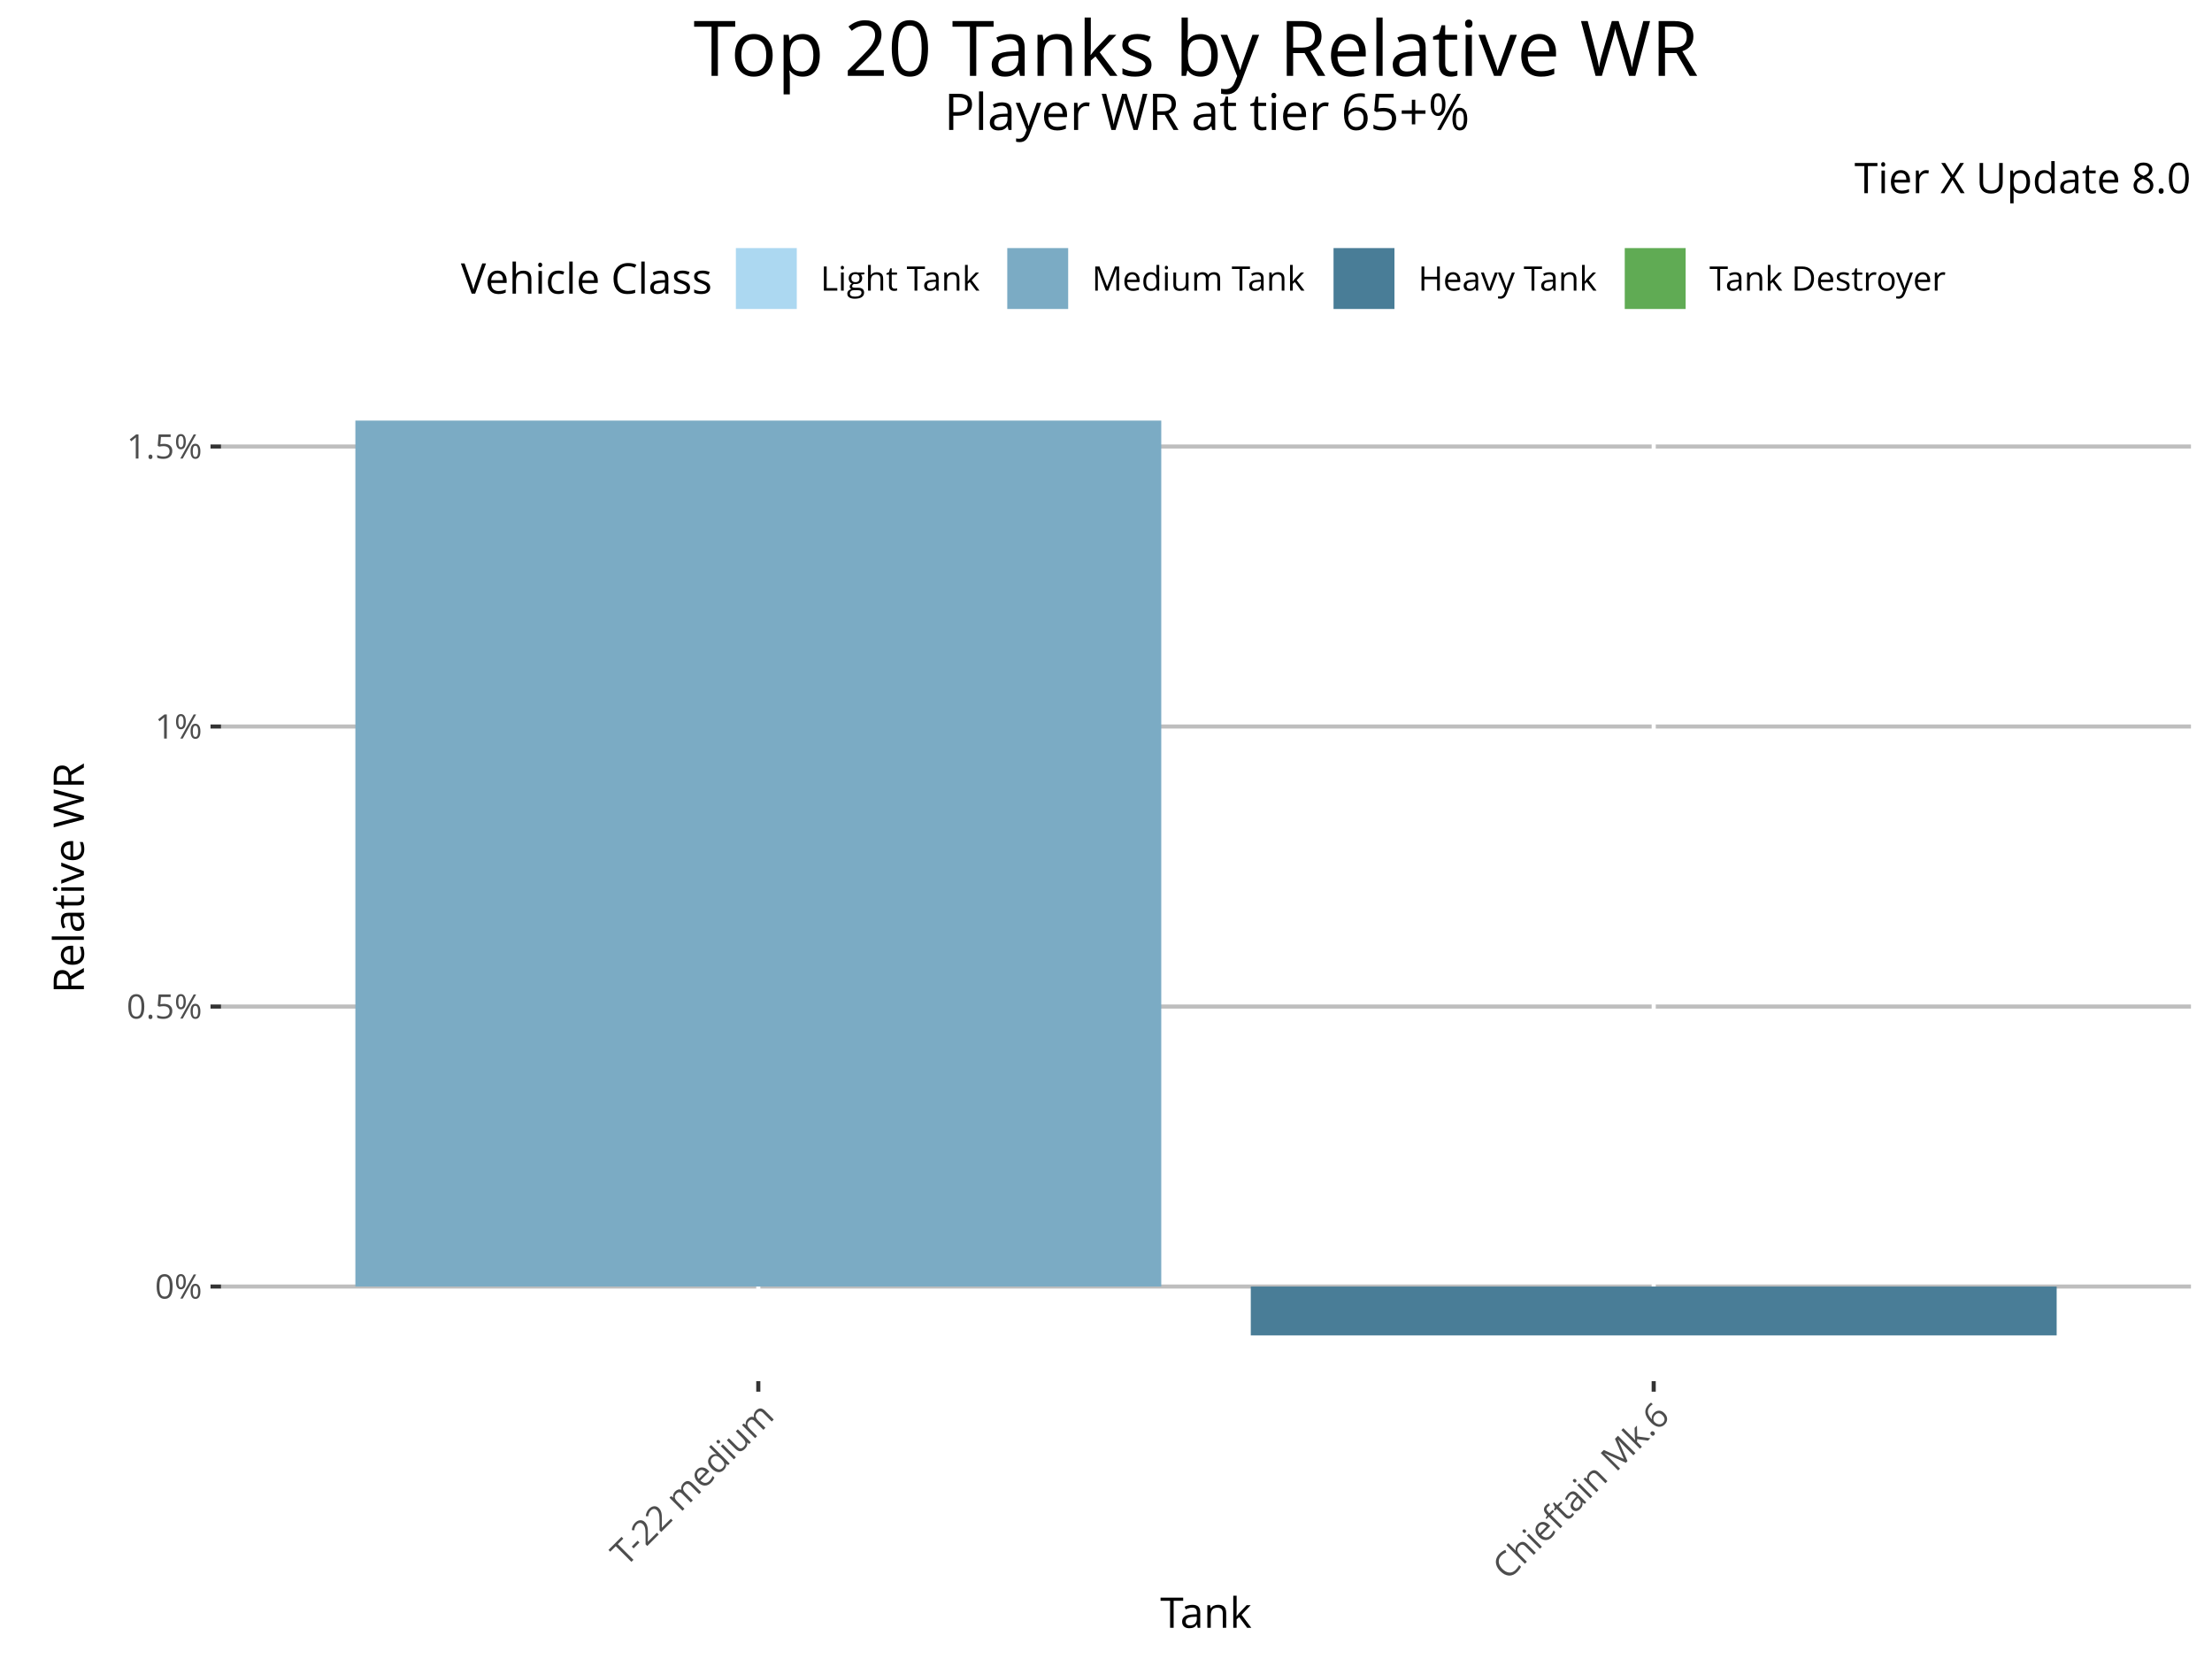
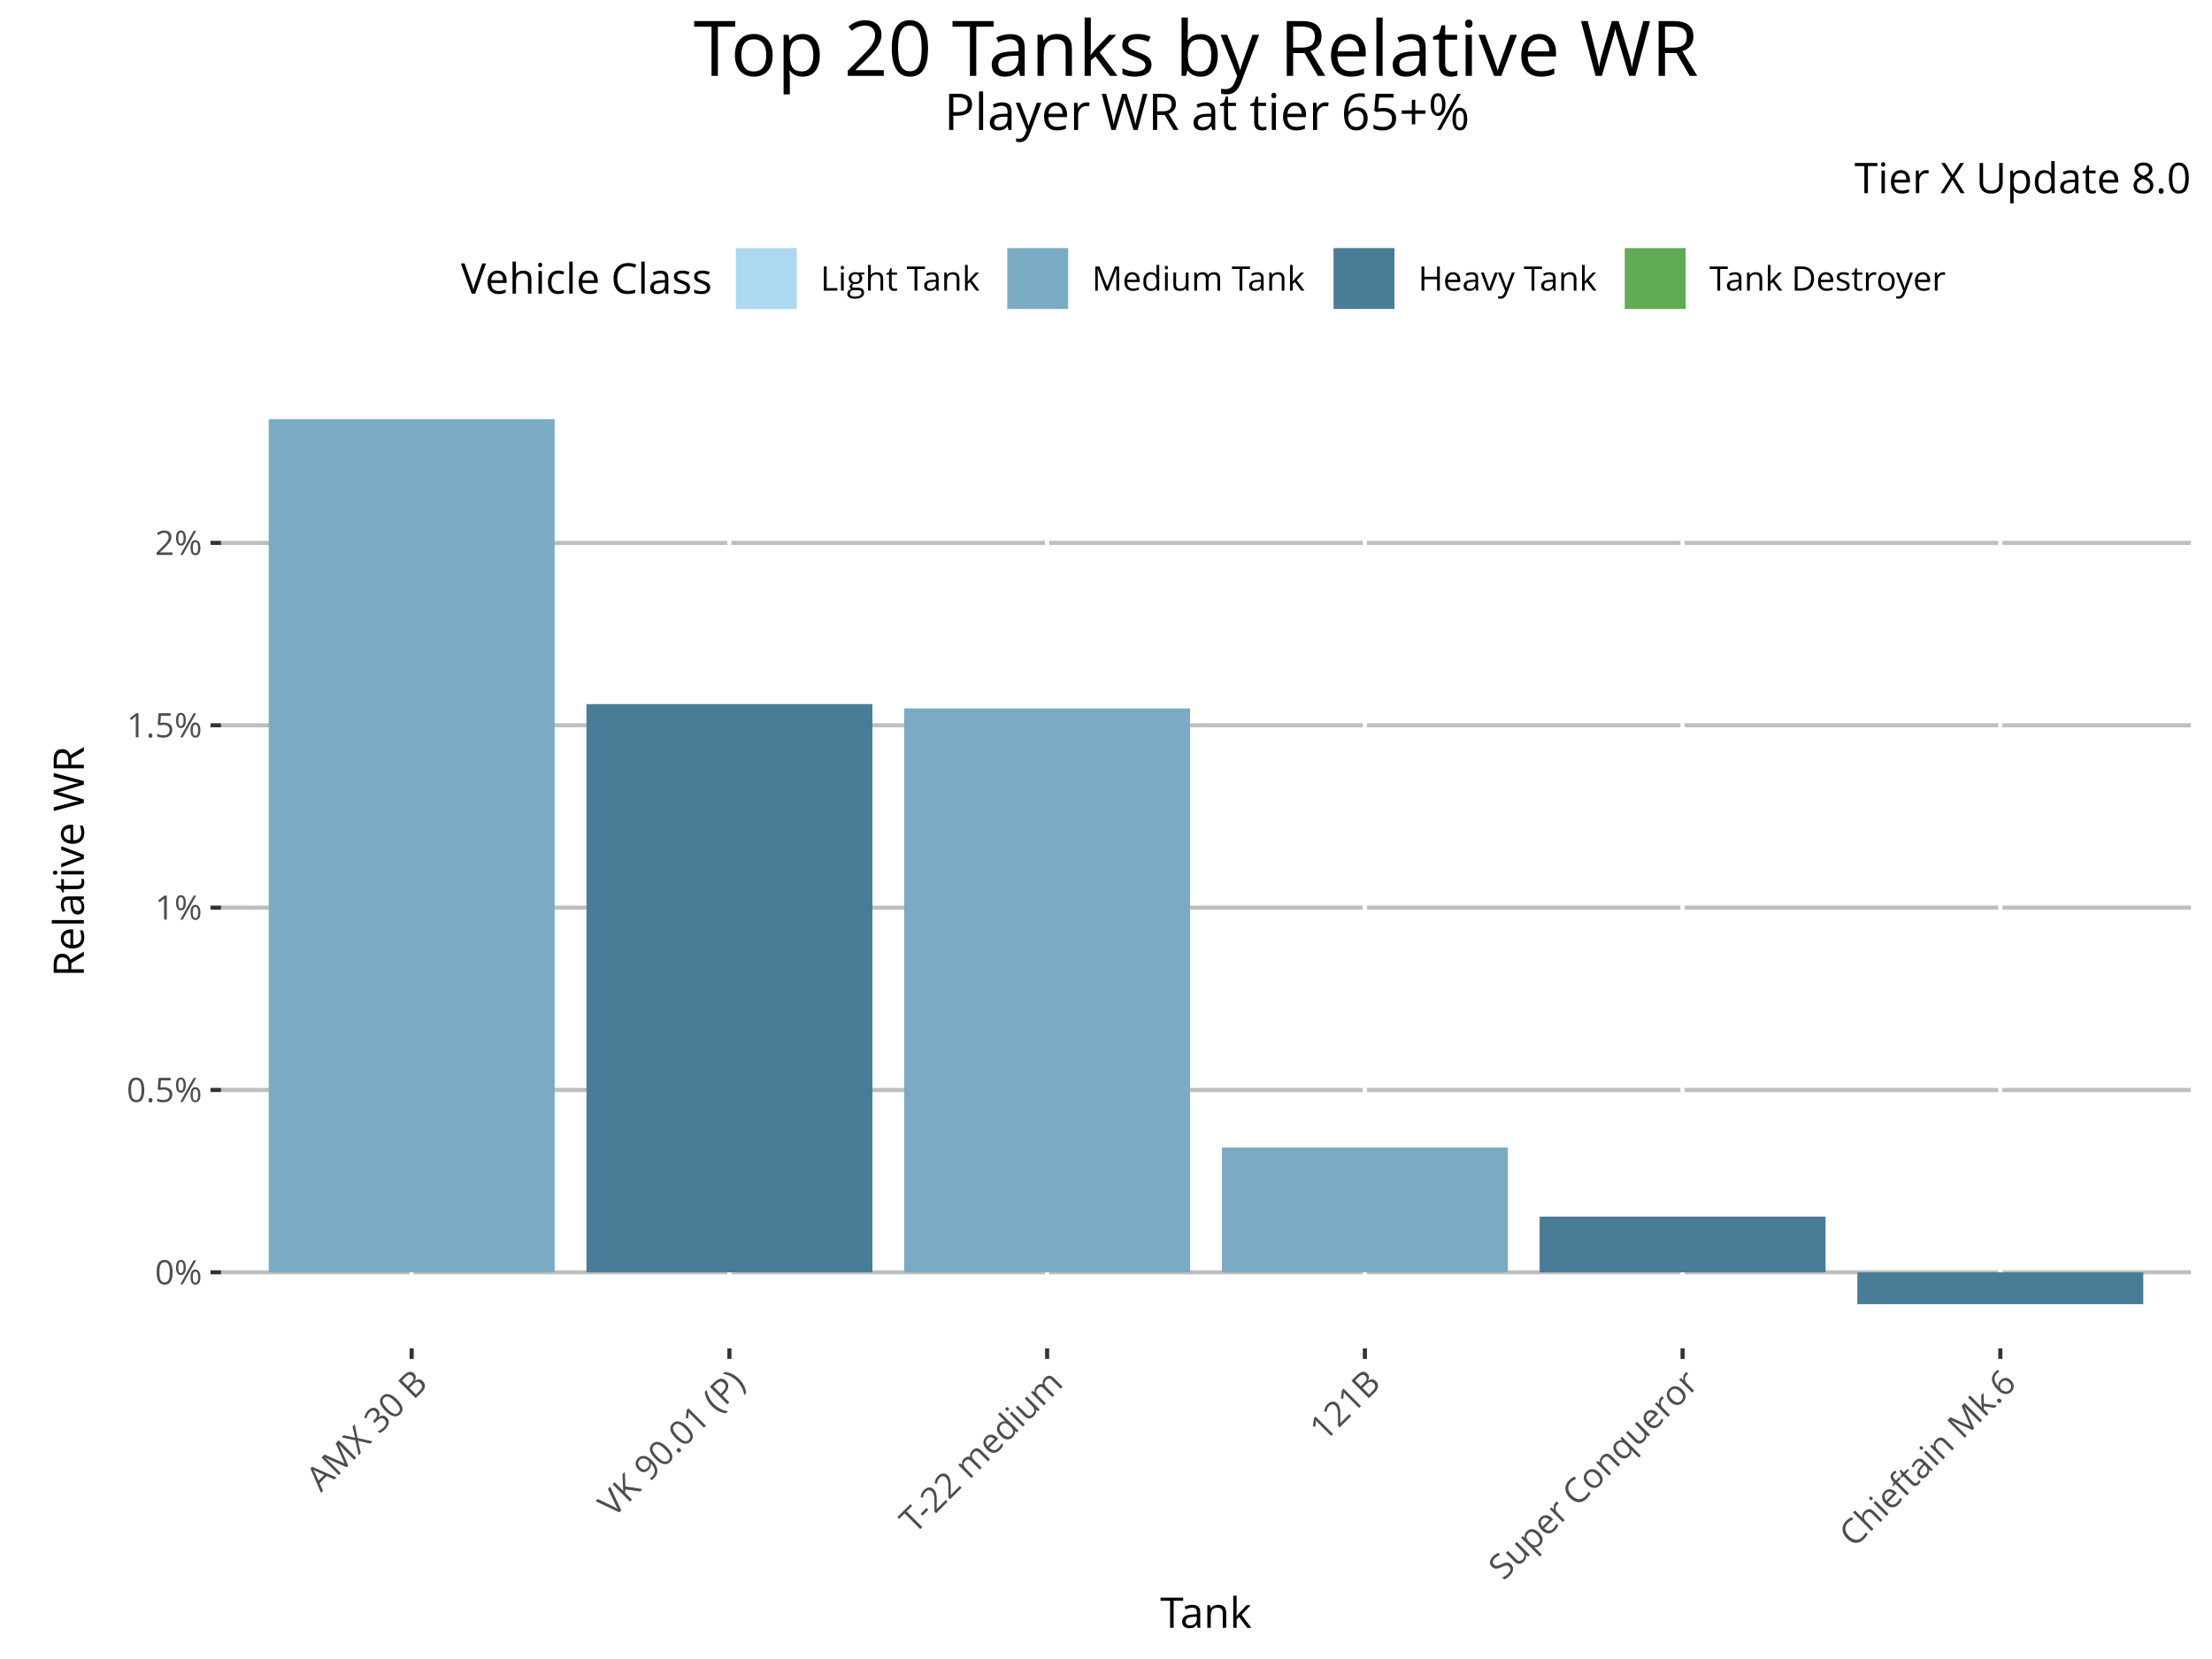
<svg xmlns="http://www.w3.org/2000/svg" class="svglite" width="576.00pt" height="432.00pt" viewBox="0 0 576.00 432.00">
  <defs>
    <style type="text/css">
    .svglite line, .svglite polyline, .svglite polygon, .svglite path, .svglite rect, .svglite circle {
      fill: none;
      stroke: #000000;
      stroke-linecap: round;
      stroke-linejoin: round;
      stroke-miterlimit: 10.00;
    }
  </style>
  </defs>
  <rect width="100%" height="100%" style="stroke: none; fill: #FFFFFF;" />
  <defs>
    <clipPath id="cpMC4wMHw1NzYuMDB8MC4wMHw0MzIuMDA=">
      <rect x="0.00" y="0.00" width="576.00" height="432.00" />
    </clipPath>
  </defs>
  <g clip-path="url(#cpMC4wMHw1NzYuMDB8MC4wMHw0MzIuMDA=)">
    <rect x="0.00" y="0" width="576.00" height="432.00" style="stroke-width: 1.07; stroke: #FFFFFF; fill: #FFFFFF;" />
  </g>
  <defs>
-     <clipPath id="cpNTcuNTZ8NTcwLjUyfDk3LjYxfDM1OS42NQ==">
-       <rect x="57.56" y="97.61" width="512.96" height="262.04" />
+     <clipPath id="cpNTcuNTZ8NTcwLjUyfDk3LjYxfDM1MS4xMg==">
+       <rect x="57.56" y="97.61" width="512.96" height="253.51" />
    </clipPath>
  </defs>
-   <g clip-path="url(#cpNTcuNTZ8NTcwLjUyfDk3LjYxfDM1OS42NQ==)">
-     <rect x="57.56" y="97.61" width="512.96" height="262.04" style="stroke-width: 1.07; stroke: none;" />
-     <polyline points="57.56,298.55 570.52,298.55 " style="stroke-width: 0.53; stroke: #FFFFFF; stroke-linecap: butt;" />
-     <polyline points="57.56,225.64 570.52,225.64 " style="stroke-width: 0.53; stroke: #FFFFFF; stroke-linecap: butt;" />
-     <polyline points="57.56,152.72 570.52,152.72 " style="stroke-width: 0.53; stroke: #FFFFFF; stroke-linecap: butt;" />
-     <polyline points="57.56,335.01 570.52,335.01 " style="stroke-width: 1.07; stroke: #BEBEBE; stroke-linecap: butt;" />
-     <polyline points="57.56,262.10 570.52,262.10 " style="stroke-width: 1.07; stroke: #BEBEBE; stroke-linecap: butt;" />
-     <polyline points="57.56,189.18 570.52,189.18 " style="stroke-width: 1.07; stroke: #BEBEBE; stroke-linecap: butt;" />
-     <polyline points="57.56,116.27 570.52,116.27 " style="stroke-width: 1.07; stroke: #BEBEBE; stroke-linecap: butt;" />
-     <polyline points="197.46,359.65 197.46,97.61 " style="stroke-width: 1.07; stroke: #FFFFFF; stroke-linecap: butt;" />
-     <polyline points="430.62,359.65 430.62,97.61 " style="stroke-width: 1.07; stroke: #FFFFFF; stroke-linecap: butt;" />
-     <rect x="92.54" y="109.52" width="209.85" height="225.49" style="stroke-width: 1.07; stroke: none; stroke-linecap: square; stroke-linejoin: miter; fill: #7BABC4;" />
-     <rect x="325.70" y="335.01" width="209.85" height="12.73" style="stroke-width: 1.07; stroke: none; stroke-linecap: square; stroke-linejoin: miter; fill: #497D97;" />
+   <g clip-path="url(#cpNTcuNTZ8NTcwLjUyfDk3LjYxfDM1MS4xMg==)">
+     <rect x="57.56" y="97.61" width="512.96" height="253.51" style="stroke-width: 1.07; stroke: none;" />
+     <polyline points="57.56,307.56 570.52,307.56 " style="stroke-width: 0.53; stroke: #FFFFFF; stroke-linecap: butt;" />
+     <polyline points="57.56,260.08 570.52,260.08 " style="stroke-width: 0.53; stroke: #FFFFFF; stroke-linecap: butt;" />
+     <polyline points="57.56,212.60 570.52,212.60 " style="stroke-width: 0.53; stroke: #FFFFFF; stroke-linecap: butt;" />
+     <polyline points="57.56,165.11 570.52,165.11 " style="stroke-width: 0.53; stroke: #FFFFFF; stroke-linecap: butt;" />
+     <polyline points="57.56,117.63 570.52,117.63 " style="stroke-width: 0.53; stroke: #FFFFFF; stroke-linecap: butt;" />
+     <polyline points="57.56,331.31 570.52,331.31 " style="stroke-width: 1.07; stroke: #BEBEBE; stroke-linecap: butt;" />
+     <polyline points="57.56,283.82 570.52,283.82 " style="stroke-width: 1.07; stroke: #BEBEBE; stroke-linecap: butt;" />
+     <polyline points="57.56,236.34 570.52,236.34 " style="stroke-width: 1.07; stroke: #BEBEBE; stroke-linecap: butt;" />
+     <polyline points="57.56,188.86 570.52,188.86 " style="stroke-width: 1.07; stroke: #BEBEBE; stroke-linecap: butt;" />
+     <polyline points="57.56,141.37 570.52,141.37 " style="stroke-width: 1.07; stroke: #BEBEBE; stroke-linecap: butt;" />
+     <polyline points="107.20,351.12 107.20,97.61 " style="stroke-width: 1.07; stroke: #FFFFFF; stroke-linecap: butt;" />
+     <polyline points="189.94,351.12 189.94,97.61 " style="stroke-width: 1.07; stroke: #FFFFFF; stroke-linecap: butt;" />
+     <polyline points="272.67,351.12 272.67,97.61 " style="stroke-width: 1.07; stroke: #FFFFFF; stroke-linecap: butt;" />
+     <polyline points="355.41,351.12 355.41,97.61 " style="stroke-width: 1.07; stroke: #FFFFFF; stroke-linecap: butt;" />
+     <polyline points="438.14,351.12 438.14,97.61 " style="stroke-width: 1.07; stroke: #FFFFFF; stroke-linecap: butt;" />
+     <polyline points="520.88,351.12 520.88,97.61 " style="stroke-width: 1.07; stroke: #FFFFFF; stroke-linecap: butt;" />
+     <rect x="69.97" y="109.14" width="74.46" height="222.17" style="stroke-width: 1.07; stroke: none; stroke-linecap: square; stroke-linejoin: miter; fill: #7BABC4;" />
+     <rect x="152.71" y="183.34" width="74.46" height="147.97" style="stroke-width: 1.07; stroke: none; stroke-linecap: square; stroke-linejoin: miter; fill: #497D97;" />
+     <rect x="235.44" y="184.47" width="74.46" height="146.84" style="stroke-width: 1.07; stroke: none; stroke-linecap: square; stroke-linejoin: miter; fill: #7BABC4;" />
+     <rect x="318.18" y="298.83" width="74.46" height="32.48" style="stroke-width: 1.07; stroke: none; stroke-linecap: square; stroke-linejoin: miter; fill: #7BABC4;" />
+     <rect x="400.91" y="316.81" width="74.46" height="14.50" style="stroke-width: 1.07; stroke: none; stroke-linecap: square; stroke-linejoin: miter; fill: #497D97;" />
+     <rect x="483.65" y="331.31" width="74.46" height="8.29" style="stroke-width: 1.07; stroke: none; stroke-linecap: square; stroke-linejoin: miter; fill: #497D97;" />
  </g>
  <g clip-path="url(#cpMC4wMHw1NzYuMDB8MC4wMHw0MzIuMDA=)">
-     <text x="52.63" y="338.15" text-anchor="end" style="font-size: 8.80px; fill: #4D4D4D; font-family: Open Sans;" textLength="12.28px" lengthAdjust="spacingAndGlyphs">0%</text>
-     <text x="52.63" y="265.24" text-anchor="end" style="font-size: 8.80px; fill: #4D4D4D; font-family: Open Sans;" textLength="19.65px" lengthAdjust="spacingAndGlyphs">0.5%</text>
-     <text x="52.63" y="192.32" text-anchor="end" style="font-size: 8.80px; fill: #4D4D4D; font-family: Open Sans;" textLength="12.28px" lengthAdjust="spacingAndGlyphs">1%</text>
-     <text x="52.63" y="119.41" text-anchor="end" style="font-size: 8.80px; fill: #4D4D4D; font-family: Open Sans;" textLength="19.65px" lengthAdjust="spacingAndGlyphs">1.5%</text>
-     <polyline points="54.82,335.01 57.56,335.01 " style="stroke-width: 1.07; stroke: #333333; stroke-linecap: butt;" />
-     <polyline points="54.82,262.10 57.56,262.10 " style="stroke-width: 1.07; stroke: #333333; stroke-linecap: butt;" />
-     <polyline points="54.82,189.18 57.56,189.18 " style="stroke-width: 1.07; stroke: #333333; stroke-linecap: butt;" />
-     <polyline points="54.82,116.27 57.56,116.27 " style="stroke-width: 1.07; stroke: #333333; stroke-linecap: butt;" />
-     <polyline points="197.46,362.39 197.46,359.65 " style="stroke-width: 1.07; stroke: #333333; stroke-linecap: butt;" />
-     <polyline points="430.62,362.39 430.62,359.65 " style="stroke-width: 1.07; stroke: #333333; stroke-linecap: butt;" />
-     <text transform="translate(202.00,369.12) rotate(-45)" text-anchor="end" style="font-size: 9.00px; fill: #4D4D4D; font-family: Open Sans;" textLength="55.26px" lengthAdjust="spacingAndGlyphs">T-22 medium</text>
-     <text transform="translate(435.16,369.12) rotate(-45)" text-anchor="end" style="font-size: 9.00px; fill: #4D4D4D; font-family: Open Sans;" textLength="60.29px" lengthAdjust="spacingAndGlyphs">Chieftain Mk.6</text>
+     <text x="52.63" y="334.45" text-anchor="end" style="font-size: 8.80px; fill: #4D4D4D; font-family: Open Sans;" textLength="12.28px" lengthAdjust="spacingAndGlyphs">0%</text>
+     <text x="52.63" y="286.96" text-anchor="end" style="font-size: 8.80px; fill: #4D4D4D; font-family: Open Sans;" textLength="19.65px" lengthAdjust="spacingAndGlyphs">0.5%</text>
+     <text x="52.63" y="239.48" text-anchor="end" style="font-size: 8.80px; fill: #4D4D4D; font-family: Open Sans;" textLength="12.28px" lengthAdjust="spacingAndGlyphs">1%</text>
+     <text x="52.63" y="192.00" text-anchor="end" style="font-size: 8.80px; fill: #4D4D4D; font-family: Open Sans;" textLength="19.65px" lengthAdjust="spacingAndGlyphs">1.5%</text>
+     <text x="52.63" y="144.51" text-anchor="end" style="font-size: 8.80px; fill: #4D4D4D; font-family: Open Sans;" textLength="12.28px" lengthAdjust="spacingAndGlyphs">2%</text>
+     <polyline points="54.82,331.31 57.56,331.31 " style="stroke-width: 1.07; stroke: #333333; stroke-linecap: butt;" />
+     <polyline points="54.82,283.82 57.56,283.82 " style="stroke-width: 1.07; stroke: #333333; stroke-linecap: butt;" />
+     <polyline points="54.82,236.34 57.56,236.34 " style="stroke-width: 1.07; stroke: #333333; stroke-linecap: butt;" />
+     <polyline points="54.82,188.86 57.56,188.86 " style="stroke-width: 1.07; stroke: #333333; stroke-linecap: butt;" />
+     <polyline points="54.82,141.37 57.56,141.37 " style="stroke-width: 1.07; stroke: #333333; stroke-linecap: butt;" />
+     <polyline points="107.20,353.86 107.20,351.12 " style="stroke-width: 1.07; stroke: #333333; stroke-linecap: butt;" />
+     <polyline points="189.94,353.86 189.94,351.12 " style="stroke-width: 1.07; stroke: #333333; stroke-linecap: butt;" />
+     <polyline points="272.67,353.86 272.67,351.12 " style="stroke-width: 1.07; stroke: #333333; stroke-linecap: butt;" />
+     <polyline points="355.41,353.86 355.41,351.12 " style="stroke-width: 1.07; stroke: #333333; stroke-linecap: butt;" />
+     <polyline points="438.14,353.86 438.14,351.12 " style="stroke-width: 1.07; stroke: #333333; stroke-linecap: butt;" />
+     <polyline points="520.88,353.86 520.88,351.12 " style="stroke-width: 1.07; stroke: #333333; stroke-linecap: butt;" />
+     <text transform="translate(111.75,360.59) rotate(-45)" text-anchor="end" style="font-size: 9.00px; fill: #4D4D4D; font-family: Open Sans;" textLength="39.82px" lengthAdjust="spacingAndGlyphs">AMX 30 B</text>
+     <text transform="translate(194.48,360.59) rotate(-45)" text-anchor="end" style="font-size: 9.00px; fill: #4D4D4D; font-family: Open Sans;" textLength="49.30px" lengthAdjust="spacingAndGlyphs">VK 90.01 (P)</text>
+     <text transform="translate(277.22,360.59) rotate(-45)" text-anchor="end" style="font-size: 9.00px; fill: #4D4D4D; font-family: Open Sans;" textLength="55.26px" lengthAdjust="spacingAndGlyphs">T-22 medium</text>
+     <text transform="translate(359.95,360.59) rotate(-45)" text-anchor="end" style="font-size: 9.00px; fill: #4D4D4D; font-family: Open Sans;" textLength="21.28px" lengthAdjust="spacingAndGlyphs">121B</text>
+     <text transform="translate(442.69,360.59) rotate(-45)" text-anchor="end" style="font-size: 9.00px; fill: #4D4D4D; font-family: Open Sans;" textLength="72.36px" lengthAdjust="spacingAndGlyphs">Super Conqueror</text>
+     <text transform="translate(525.42,360.59) rotate(-45)" text-anchor="end" style="font-size: 9.00px; fill: #4D4D4D; font-family: Open Sans;" textLength="60.29px" lengthAdjust="spacingAndGlyphs">Chieftain Mk.6</text>
    <text x="314.04" y="423.88" text-anchor="middle" style="font-size: 11.00px; font-family: Open Sans;" textLength="23.85px" lengthAdjust="spacingAndGlyphs">Tank</text>
-     <text transform="translate(21.84,228.63) rotate(-90)" text-anchor="middle" style="font-size: 11.00px; font-family: Open Sans;" textLength="60.07px" lengthAdjust="spacingAndGlyphs">Relative WR</text>
+     <text transform="translate(21.84,224.37) rotate(-90)" text-anchor="middle" style="font-size: 11.00px; font-family: Open Sans;" textLength="60.07px" lengthAdjust="spacingAndGlyphs">Relative WR</text>
    <rect x="114.53" y="58.42" width="399.01" height="28.24" style="stroke-width: 1.07; stroke: none; fill: #FFFFFF;" />
    <text x="120.01" y="76.46" style="font-size: 11.00px; font-family: Open Sans;" textLength="65.40px" lengthAdjust="spacingAndGlyphs">Vehicle Class</text>
    <rect x="190.91" y="63.90" width="17.28" height="17.28" style="stroke-width: 1.07; stroke: none;" />
    <rect x="191.62" y="64.60" width="15.86" height="15.86" style="stroke-width: 1.07; stroke: none; stroke-linecap: square; stroke-linejoin: miter; fill: #ACD8F1;" />
    <rect x="261.58" y="63.90" width="17.28" height="17.28" style="stroke-width: 1.07; stroke: none;" />
    <rect x="262.29" y="64.60" width="15.86" height="15.86" style="stroke-width: 1.07; stroke: none; stroke-linecap: square; stroke-linejoin: miter; fill: #7BABC4;" />
    <rect x="346.54" y="63.90" width="17.28" height="17.28" style="stroke-width: 1.07; stroke: none;" />
    <rect x="347.25" y="64.60" width="15.86" height="15.86" style="stroke-width: 1.07; stroke: none; stroke-linecap: square; stroke-linejoin: miter; fill: #497D97;" />
    <rect x="422.37" y="63.90" width="17.28" height="17.28" style="stroke-width: 1.07; stroke: none;" />
    <rect x="423.08" y="64.60" width="15.86" height="15.86" style="stroke-width: 1.07; stroke: none; stroke-linecap: square; stroke-linejoin: miter; fill: #60AB54;" />
    <text x="213.67" y="75.67" style="font-size: 8.80px; font-family: Open Sans;" textLength="41.46px" lengthAdjust="spacingAndGlyphs">Light Tank</text>
    <text x="284.34" y="75.67" style="font-size: 8.80px; font-family: Open Sans;" textLength="55.44px" lengthAdjust="spacingAndGlyphs">Medium Tank</text>
    <text x="369.30" y="75.67" style="font-size: 8.80px; font-family: Open Sans;" textLength="46.53px" lengthAdjust="spacingAndGlyphs">Heavy Tank</text>
    <text x="445.13" y="75.67" style="font-size: 8.80px; font-family: Open Sans;" textLength="61.54px" lengthAdjust="spacingAndGlyphs">Tank Destroyer</text>
    <text x="570.52" y="50.30" text-anchor="end" style="font-size: 11.00px; font-family: Open Sans;" textLength="87.62px" lengthAdjust="spacingAndGlyphs">Tier X Update 8.0</text>
    <text x="180.58" y="19.76" style="font-size: 20.00px; font-family: Open Sans;" textLength="34.01px" lengthAdjust="spacingAndGlyphs">Top</text>
    <text x="219.78" y="19.76" style="font-size: 20.00px; font-family: Open Sans;" textLength="22.87px" lengthAdjust="spacingAndGlyphs">20</text>
    <text x="247.86" y="19.76" style="font-size: 20.00px; font-family: Open Sans;" textLength="52.91px" lengthAdjust="spacingAndGlyphs">Tanks</text>
    <text x="305.96" y="19.76" style="font-size: 20.00px; font-family: Open Sans;" textLength="21.93px" lengthAdjust="spacingAndGlyphs">by</text>
    <text x="333.10" y="19.76" style="font-size: 20.00px; font-family: Open Sans;" textLength="73.14px" lengthAdjust="spacingAndGlyphs">Relative</text>
    <text x="411.42" y="19.76" style="font-size: 20.00px; font-family: Open Sans;" textLength="30.88px" lengthAdjust="spacingAndGlyphs">WR</text>
    <text x="245.85" y="33.84" style="font-size: 13.20px; font-family: Open Sans;" textLength="38.04px" lengthAdjust="spacingAndGlyphs">Player</text>
    <text x="286.72" y="33.84" style="font-size: 13.20px; font-family: Open Sans;" textLength="20.36px" lengthAdjust="spacingAndGlyphs">WR</text>
    <text x="310.17" y="33.84" style="font-size: 13.20px; font-family: Open Sans;" textLength="12.00px" lengthAdjust="spacingAndGlyphs">at</text>
    <text x="325.37" y="33.84" style="font-size: 13.20px; font-family: Open Sans;" textLength="20.78px" lengthAdjust="spacingAndGlyphs">tier</text>
    <text x="349.23" y="33.84" style="font-size: 13.20px; font-family: Open Sans;" textLength="33.49px" lengthAdjust="spacingAndGlyphs">65+%</text>
  </g>
</svg>
